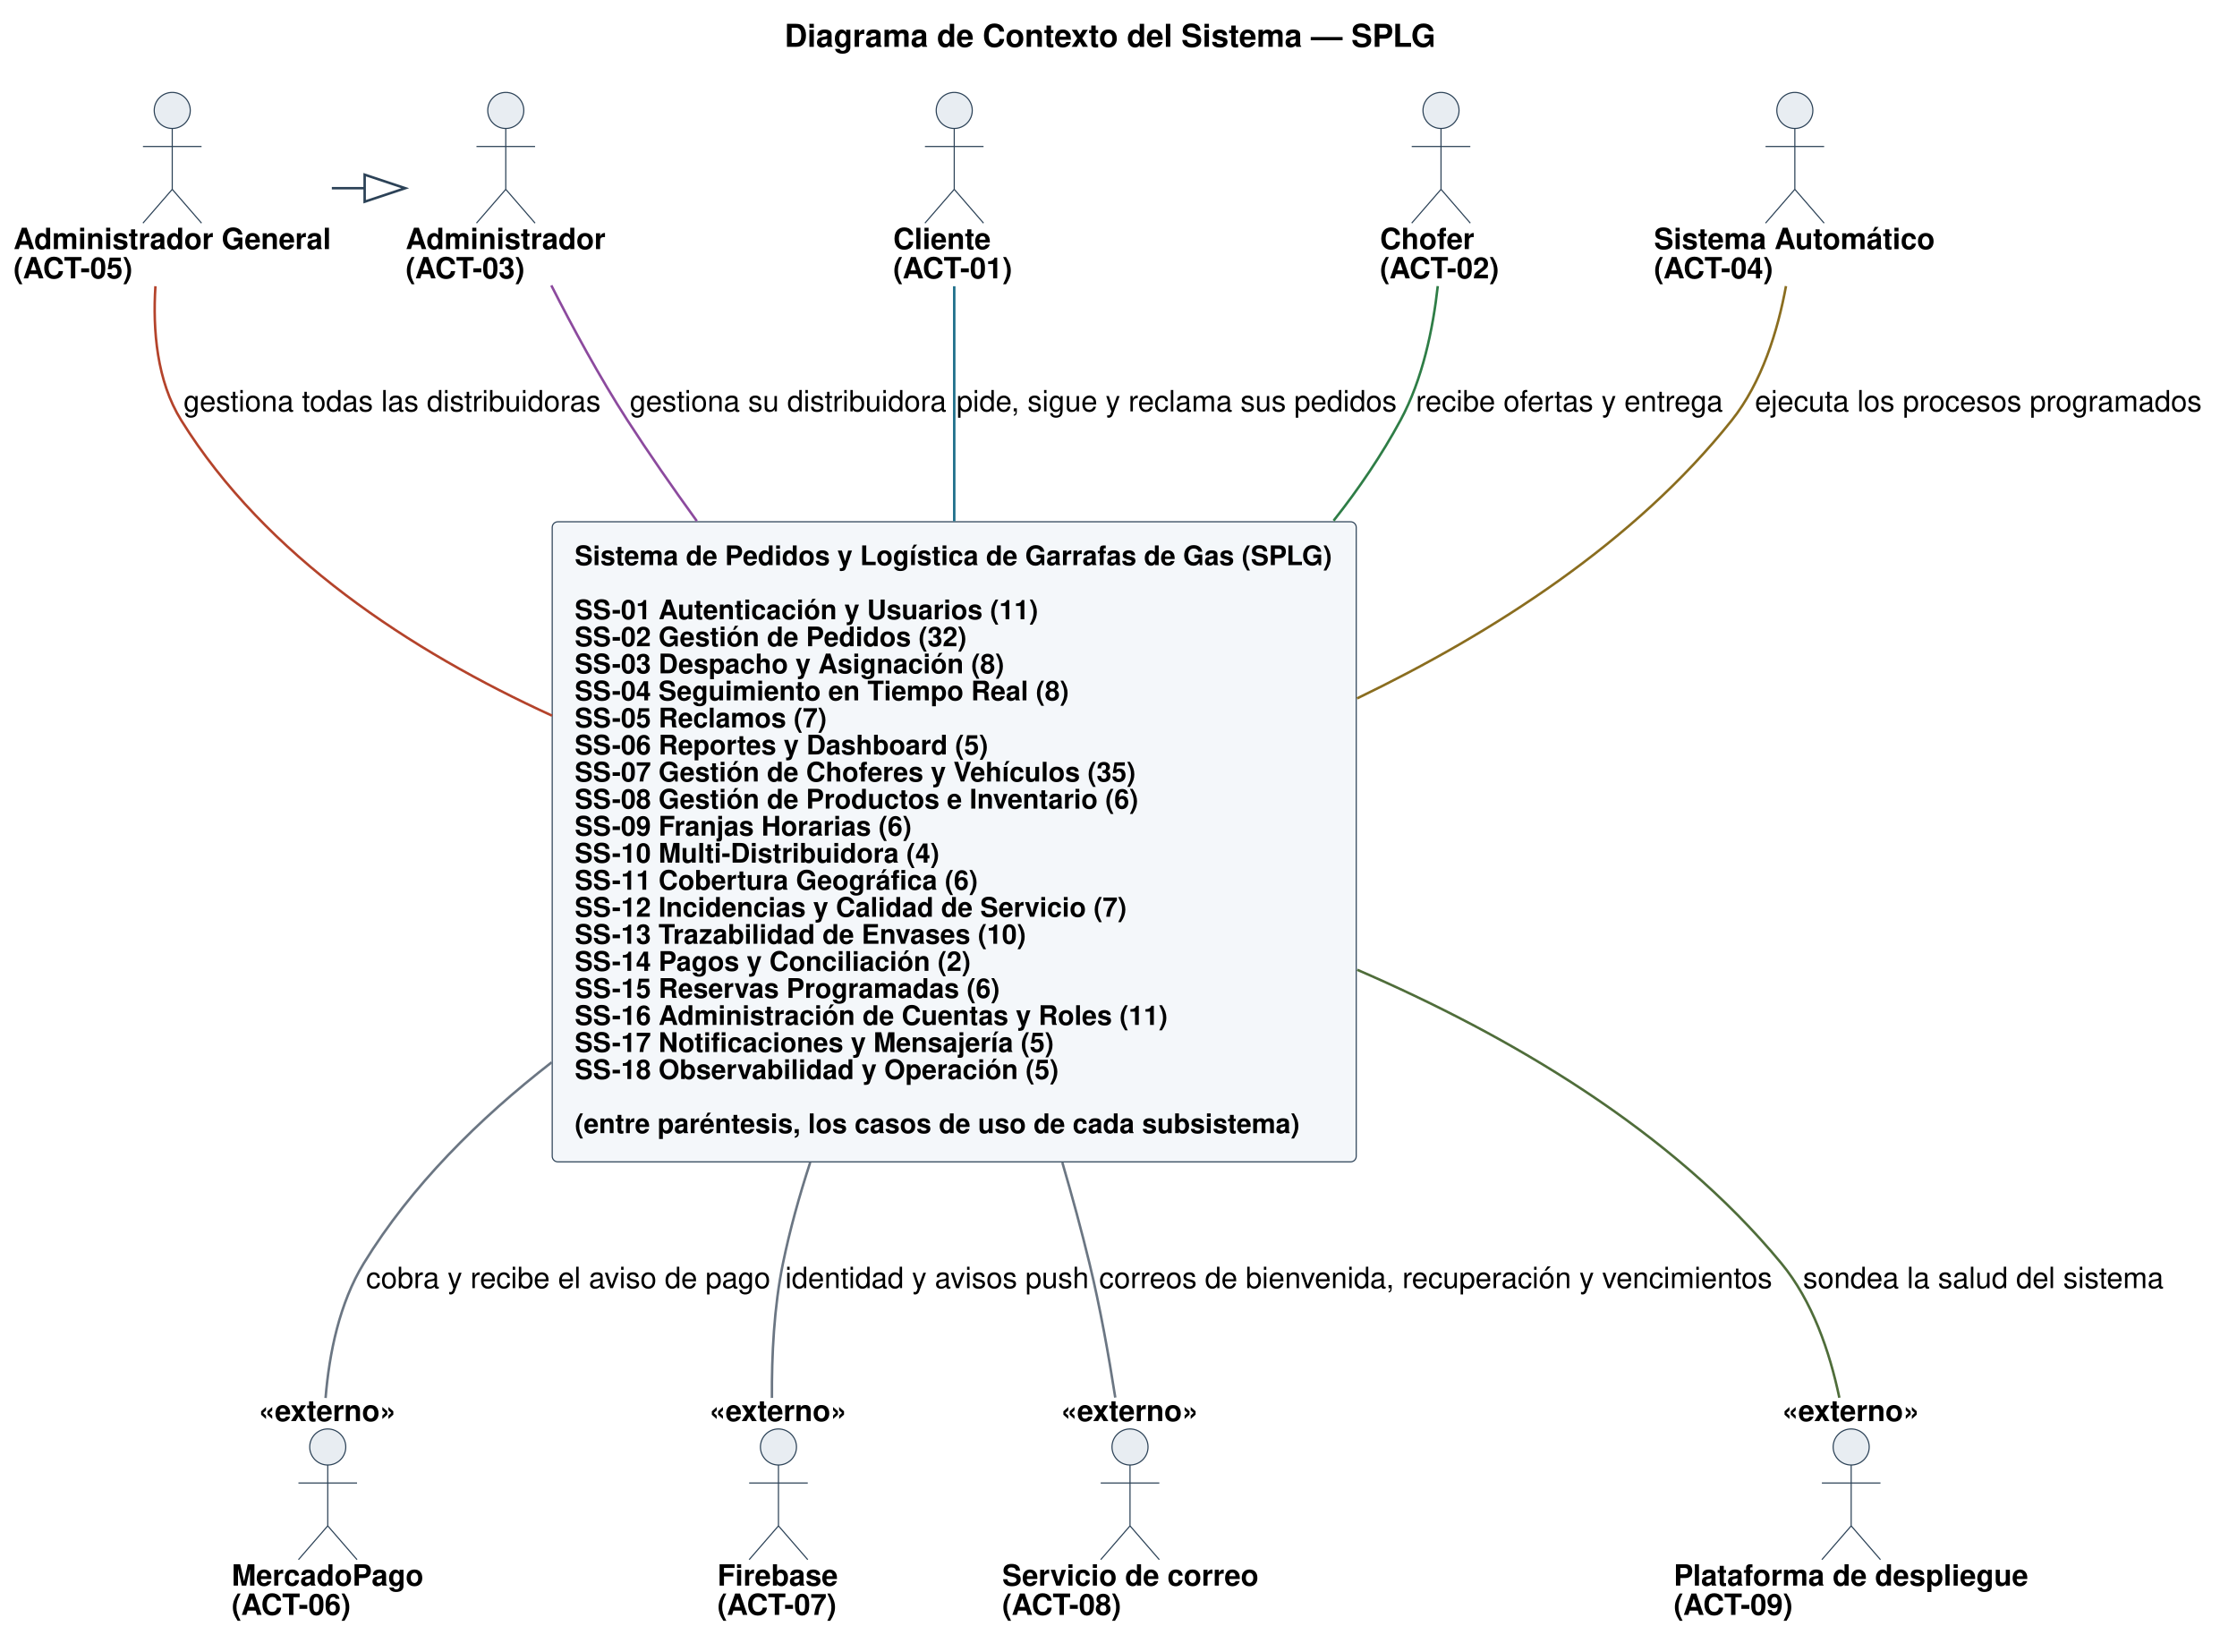
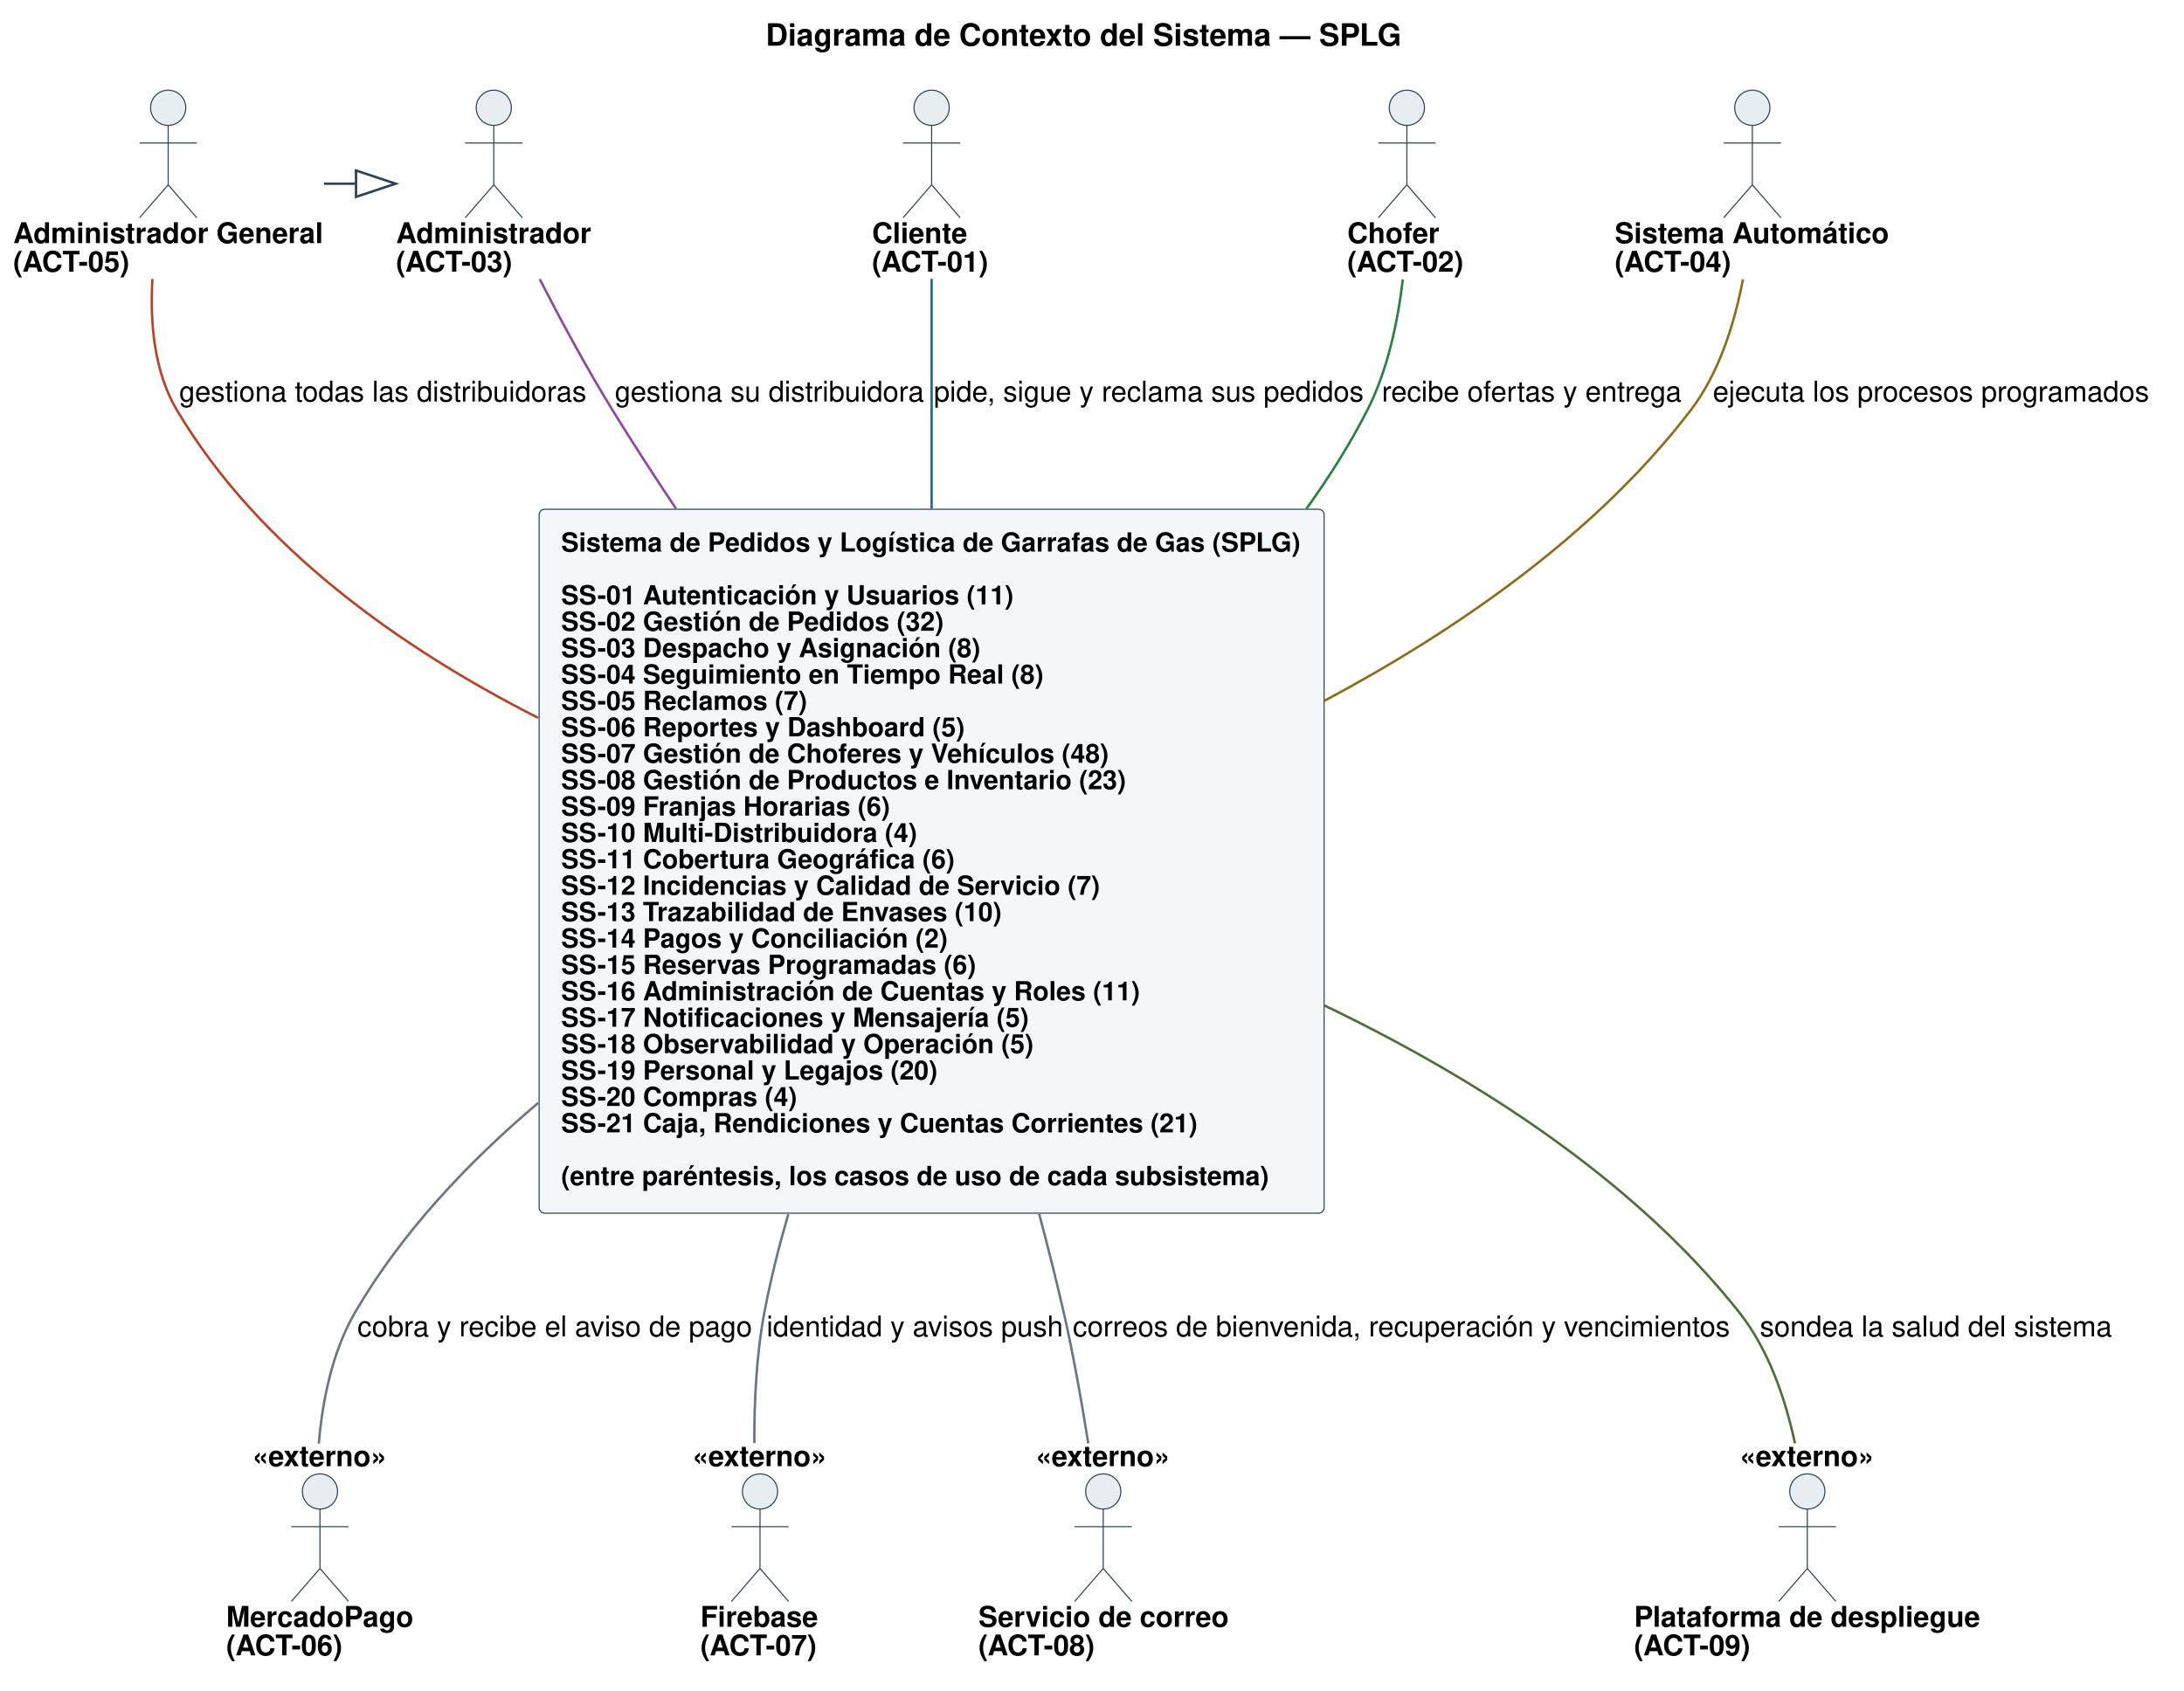
- <svg xmlns="http://www.w3.org/2000/svg" version="1.1" data-diagram-type="DESCRIPTION" style="width:1551px;height:1145px;background:#FFFFFF;" width="1551.563px" height="1145.313px" viewBox="0 0 1551 1145" zoomAndPan="magnify" preserveAspectRatio="none" contentStyleType="text/css">
+ <svg xmlns="http://www.w3.org/2000/svg" version="1.1" data-diagram-type="DESCRIPTION" style="width:1551px;height:1201px;background:#FFFFFF;" width="1551.563px" height="1201.563px" viewBox="0 0 1551 1201" zoomAndPan="magnify" preserveAspectRatio="none" contentStyleType="text/css">
  <defs />
  <g font-family="sans-serif" lengthAdjust="spacing">
    <g class="title" data-source-line="1">
-       <text x="543.941" y="32.469" fill="#000" font-size="21.875" textLength="453.415" font-weight="700" font-family="Helvetica">Diagrama de Contexto del Sistema — SPLG</text>
+       <text x="543.777" y="32.469" fill="#000" font-size="21.875" textLength="453.415" font-weight="700" font-family="Helvetica">Diagrama de Contexto del Sistema — SPLG</text>
    </g>
    <g class="entity" data-qualified-name="A01" id="ent0001" data-source-line="33">
      <ellipse cx="661.613" cy="76.563" rx="12.5" ry="12.5" fill="#E8EDF2" style="stroke:#2C4257;stroke-width:0.781;" />
      <path d="M661.613,89.063 L661.613,131.25 M641.3,101.563 L681.925,101.563 M661.613,131.25 L641.3,154.688 M661.613,131.25 L681.925,154.688" style="stroke:#2C4257;stroke-width:0.781;" fill="none" />
      <text x="619.297" y="172.672" fill="#000" font-size="20.313" textLength="67.722" font-weight="700" font-family="Helvetica">Cliente</text>
      <text x="619.297" y="192.985" fill="#000" font-size="20.313" textLength="84.632" font-weight="700" font-family="Helvetica">(ACT-01)</text>
    </g>
    <g class="entity" data-qualified-name="A02" id="ent0002" data-source-line="34">
      <ellipse cx="999.113" cy="76.563" rx="12.5" ry="12.5" fill="#E8EDF2" style="stroke:#2C4257;stroke-width:0.781;" />
      <path d="M999.113,89.063 L999.113,131.25 M978.8,101.563 L1019.425,101.563 M999.113,131.25 L978.8,154.688 M999.113,131.25 L1019.425,154.688" style="stroke:#2C4257;stroke-width:0.781;" fill="none" />
      <text x="956.797" y="172.672" fill="#000" font-size="20.313" textLength="65.45" font-weight="700" font-family="Helvetica">Chofer</text>
      <text x="956.797" y="192.985" fill="#000" font-size="20.313" textLength="84.632" font-weight="700" font-family="Helvetica">(ACT-02)</text>
    </g>
    <g class="entity" data-qualified-name="A03" id="ent0003" data-source-line="35">
      <ellipse cx="350.673" cy="76.563" rx="12.5" ry="12.5" fill="#E8EDF2" style="stroke:#2C4257;stroke-width:0.781;" />
      <path d="M350.673,89.063 L350.673,131.25 M330.361,101.563 L370.986,101.563 M350.673,131.25 L330.361,154.688 M350.673,131.25 L370.986,154.688" style="stroke:#2C4257;stroke-width:0.781;" fill="none" />
      <text x="281.266" y="172.672" fill="#000" font-size="20.313" textLength="138.815" font-weight="700" font-family="Helvetica">Administrador</text>
      <text x="281.266" y="192.985" fill="#000" font-size="20.313" textLength="84.632" font-weight="700" font-family="Helvetica">(ACT-03)</text>
    </g>
    <g class="entity" data-qualified-name="A05" id="ent0004" data-source-line="36">
      <ellipse cx="119.427" cy="76.563" rx="12.5" ry="12.5" fill="#E8EDF2" style="stroke:#2C4257;stroke-width:0.781;" />
      <path d="M119.427,89.063 L119.427,131.25 M99.115,101.563 L139.74,101.563 M119.427,131.25 L99.115,154.688 M119.427,131.25 L139.74,154.688" style="stroke:#2C4257;stroke-width:0.781;" fill="none" />
      <text x="9.375" y="172.672" fill="#000" font-size="20.313" textLength="220.105" font-weight="700" font-family="Helvetica">Administrador General</text>
      <text x="9.375" y="192.985" fill="#000" font-size="20.313" textLength="84.632" font-weight="700" font-family="Helvetica">(ACT-05)</text>
    </g>
    <g class="entity" data-qualified-name="A04" id="ent0005" data-source-line="37">
      <ellipse cx="1244.432" cy="76.563" rx="12.5" ry="12.5" fill="#E8EDF2" style="stroke:#2C4257;stroke-width:0.781;" />
      <path d="M1244.432,89.063 L1244.432,131.25 M1224.119,101.563 L1264.744,101.563 M1244.432,131.25 L1224.119,154.688 M1244.432,131.25 L1264.744,154.688" style="stroke:#2C4257;stroke-width:0.781;" fill="none" />
      <text x="1146.797" y="172.672" fill="#000" font-size="20.313" textLength="195.27" font-weight="700" font-family="Helvetica">Sistema Automático</text>
      <text x="1146.797" y="192.985" fill="#000" font-size="20.313" textLength="84.632" font-weight="700" font-family="Helvetica">(ACT-04)</text>
    </g>
    <g class="entity" data-qualified-name="A06" id="ent0006" data-source-line="38">
-       <ellipse cx="227.236" cy="1003.125" rx="12.5" ry="12.5" fill="#E8EDF2" style="stroke:#2C4257;stroke-width:0.781;" />
-       <path d="M227.236,1015.625 L227.236,1057.813 M206.924,1028.125 L247.549,1028.125 M227.236,1057.813 L206.924,1081.25 M227.236,1057.813 L247.549,1081.25" style="stroke:#2C4257;stroke-width:0.781;" fill="none" />
-       <text x="160.641" y="1099.235" fill="#000" font-size="20.313" textLength="133.192" font-weight="700" font-family="Helvetica">MercadoPago</text>
-       <text x="160.641" y="1119.547" fill="#000" font-size="20.313" textLength="84.632" font-weight="700" font-family="Helvetica">(ACT-06)</text>
-       <text x="179.252" y="985.172" fill="#000" font-size="20.313" textLength="95.969" font-weight="700" font-family="Helvetica">«externo»</text>
+       <ellipse cx="227.236" cy="1059.375" rx="12.5" ry="12.5" fill="#E8EDF2" style="stroke:#2C4257;stroke-width:0.781;" />
+       <path d="M227.236,1071.875 L227.236,1114.063 M206.924,1084.375 L247.549,1084.375 M227.236,1114.063 L206.924,1137.5 M227.236,1114.063 L247.549,1137.5" style="stroke:#2C4257;stroke-width:0.781;" fill="none" />
+       <text x="160.641" y="1155.485" fill="#000" font-size="20.313" textLength="133.192" font-weight="700" font-family="Helvetica">MercadoPago</text>
+       <text x="160.641" y="1175.797" fill="#000" font-size="20.313" textLength="84.632" font-weight="700" font-family="Helvetica">(ACT-06)</text>
+       <text x="179.252" y="1041.422" fill="#000" font-size="20.313" textLength="95.969" font-weight="700" font-family="Helvetica">«externo»</text>
    </g>
    <g class="entity" data-qualified-name="A07" id="ent0007" data-source-line="39">
-       <ellipse cx="539.734" cy="1003.125" rx="12.5" ry="12.5" fill="#E8EDF2" style="stroke:#2C4257;stroke-width:0.781;" />
-       <path d="M539.734,1015.625 L539.734,1057.813 M519.422,1028.125 L560.047,1028.125 M539.734,1057.813 L519.422,1081.25 M539.734,1057.813 L560.047,1081.25" style="stroke:#2C4257;stroke-width:0.781;" fill="none" />
-       <text x="497.418" y="1099.235" fill="#000" font-size="20.313" textLength="83.551" font-weight="700" font-family="Helvetica">Firebase</text>
-       <text x="497.418" y="1119.547" fill="#000" font-size="20.313" textLength="84.632" font-weight="700" font-family="Helvetica">(ACT-07)</text>
-       <text x="491.75" y="985.172" fill="#000" font-size="20.313" textLength="95.969" font-weight="700" font-family="Helvetica">«externo»</text>
+       <ellipse cx="539.734" cy="1059.375" rx="12.5" ry="12.5" fill="#E8EDF2" style="stroke:#2C4257;stroke-width:0.781;" />
+       <path d="M539.734,1071.875 L539.734,1114.063 M519.422,1084.375 L560.047,1084.375 M539.734,1114.063 L519.422,1137.5 M539.734,1114.063 L560.047,1137.5" style="stroke:#2C4257;stroke-width:0.781;" fill="none" />
+       <text x="497.418" y="1155.485" fill="#000" font-size="20.313" textLength="83.551" font-weight="700" font-family="Helvetica">Firebase</text>
+       <text x="497.418" y="1175.797" fill="#000" font-size="20.313" textLength="84.632" font-weight="700" font-family="Helvetica">(ACT-07)</text>
+       <text x="491.75" y="1041.422" fill="#000" font-size="20.313" textLength="95.969" font-weight="700" font-family="Helvetica">«externo»</text>
    </g>
    <g class="entity" data-qualified-name="A08" id="ent0008" data-source-line="40">
-       <ellipse cx="783.484" cy="1003.125" rx="12.5" ry="12.5" fill="#E8EDF2" style="stroke:#2C4257;stroke-width:0.781;" />
-       <path d="M783.484,1015.625 L783.484,1057.813 M763.171,1028.125 L803.796,1028.125 M783.484,1057.813 L763.171,1081.25 M783.484,1057.813 L803.796,1081.25" style="stroke:#2C4257;stroke-width:0.781;" fill="none" />
-       <text x="694.859" y="1099.235" fill="#000" font-size="20.313" textLength="177.248" font-weight="700" font-family="Helvetica">Servicio de correo</text>
-       <text x="694.859" y="1119.547" fill="#000" font-size="20.313" textLength="84.632" font-weight="700" font-family="Helvetica">(ACT-08)</text>
-       <text x="735.499" y="985.172" fill="#000" font-size="20.313" textLength="95.969" font-weight="700" font-family="Helvetica">«externo»</text>
+       <ellipse cx="783.484" cy="1059.375" rx="12.5" ry="12.5" fill="#E8EDF2" style="stroke:#2C4257;stroke-width:0.781;" />
+       <path d="M783.484,1071.875 L783.484,1114.063 M763.171,1084.375 L803.796,1084.375 M783.484,1114.063 L763.171,1137.5 M783.484,1114.063 L803.796,1137.5" style="stroke:#2C4257;stroke-width:0.781;" fill="none" />
+       <text x="694.859" y="1155.485" fill="#000" font-size="20.313" textLength="177.248" font-weight="700" font-family="Helvetica">Servicio de correo</text>
+       <text x="694.859" y="1175.797" fill="#000" font-size="20.313" textLength="84.632" font-weight="700" font-family="Helvetica">(ACT-08)</text>
+       <text x="735.499" y="1041.422" fill="#000" font-size="20.313" textLength="95.969" font-weight="700" font-family="Helvetica">«externo»</text>
    </g>
    <g class="entity" data-qualified-name="A09" id="ent0009" data-source-line="41">
-       <ellipse cx="1283.494" cy="1003.125" rx="12.5" ry="12.5" fill="#E8EDF2" style="stroke:#2C4257;stroke-width:0.781;" />
-       <path d="M1283.494,1015.625 L1283.494,1057.813 M1263.181,1028.125 L1303.806,1028.125 M1283.494,1057.813 L1263.181,1081.25 M1283.494,1057.813 L1303.806,1081.25" style="stroke:#2C4257;stroke-width:0.781;" fill="none" />
-       <text x="1160.453" y="1099.235" fill="#000" font-size="20.313" textLength="246.081" font-weight="700" font-family="Helvetica">Plataforma de despliegue</text>
-       <text x="1160.453" y="1119.547" fill="#000" font-size="20.313" textLength="84.632" font-weight="700" font-family="Helvetica">(ACT-09)</text>
-       <text x="1235.509" y="985.172" fill="#000" font-size="20.313" textLength="95.969" font-weight="700" font-family="Helvetica">«externo»</text>
+       <ellipse cx="1283.494" cy="1059.375" rx="12.5" ry="12.5" fill="#E8EDF2" style="stroke:#2C4257;stroke-width:0.781;" />
+       <path d="M1283.494,1071.875 L1283.494,1114.063 M1263.181,1084.375 L1303.806,1084.375 M1283.494,1114.063 L1263.181,1137.5 M1283.494,1114.063 L1303.806,1137.5" style="stroke:#2C4257;stroke-width:0.781;" fill="none" />
+       <text x="1160.453" y="1155.485" fill="#000" font-size="20.313" textLength="246.081" font-weight="700" font-family="Helvetica">Plataforma de despliegue</text>
+       <text x="1160.453" y="1175.797" fill="#000" font-size="20.313" textLength="84.632" font-weight="700" font-family="Helvetica">(ACT-09)</text>
+       <text x="1235.509" y="1041.422" fill="#000" font-size="20.313" textLength="95.969" font-weight="700" font-family="Helvetica">«externo»</text>
    </g>
    <g class="entity" data-qualified-name="LIMITE" id="ent0010" data-source-line="43">
-       <rect x="382.875" y="361.719" width="557.468" height="443.75" fill="#F4F7FA" style="stroke:#2C4257;stroke-width:0.781;" rx="3.906" ry="3.906" />
+       <rect x="382.875" y="361.719" width="557.468" height="500" fill="#F4F7FA" style="stroke:#2C4257;stroke-width:0.781;" rx="3.906" ry="3.906" />
      <text x="398.5" y="391.782" fill="#000" font-size="18.75" textLength="526.218" font-weight="700" font-family="Helvetica">Sistema de Pedidos y Logística de Garrafas de Gas (SPLG)</text>
      <text x="398.5" y="410.532" fill="#000" font-size="18.75" font-weight="700" font-family="Helvetica"> </text>
      <text x="398.5" y="429.282" fill="#000" font-size="18.75" textLength="331.348" font-weight="700" font-family="Helvetica">SS-01  Autenticación y Usuarios  (11)</text>
      <text x="398.5" y="448.032" fill="#000" font-size="18.75" textLength="281.323" font-weight="700" font-family="Helvetica">SS-02  Gestión de Pedidos  (32)</text>
      <text x="398.5" y="466.782" fill="#000" font-size="18.75" textLength="307.379" font-weight="700" font-family="Helvetica">SS-03  Despacho y Asignación  (8)</text>
      <text x="398.5" y="485.532" fill="#000" font-size="18.75" textLength="352.158" font-weight="700" font-family="Helvetica">SS-04  Seguimiento en Tiempo Real  (8)</text>
      <text x="398.5" y="504.282" fill="#000" font-size="18.75" textLength="184.451" font-weight="700" font-family="Helvetica">SS-05  Reclamos  (7)</text>
      <text x="398.5" y="523.032" fill="#000" font-size="18.75" textLength="295.917" font-weight="700" font-family="Helvetica">SS-06  Reportes y Dashboard  (5)</text>
-       <text x="398.5" y="541.782" fill="#000" font-size="18.75" textLength="399.078" font-weight="700" font-family="Helvetica">SS-07  Gestión de Choferes y Vehículos  (35)</text>
-       <text x="398.5" y="560.532" fill="#000" font-size="18.75" textLength="401.129" font-weight="700" font-family="Helvetica">SS-08  Gestión de Productos e Inventario  (6)</text>
+       <text x="398.5" y="541.782" fill="#000" font-size="18.75" textLength="399.078" font-weight="700" font-family="Helvetica">SS-07  Gestión de Choferes y Vehículos  (48)</text>
+       <text x="398.5" y="560.532" fill="#000" font-size="18.75" textLength="411.557" font-weight="700" font-family="Helvetica">SS-08  Gestión de Productos e Inventario  (23)</text>
      <text x="398.5" y="579.282" fill="#000" font-size="18.75" textLength="243.851" font-weight="700" font-family="Helvetica">SS-09  Franjas Horarias  (6)</text>
      <text x="398.5" y="598.032" fill="#000" font-size="18.75" textLength="262.518" font-weight="700" font-family="Helvetica">SS-10  Multi-Distribuidora  (4)</text>
      <text x="398.5" y="616.782" fill="#000" font-size="18.75" textLength="288.62" font-weight="700" font-family="Helvetica">SS-11  Cobertura Geográfica  (6)</text>
      <text x="398.5" y="635.532" fill="#000" font-size="18.75" textLength="391.818" font-weight="700" font-family="Helvetica">SS-12  Incidencias y Calidad de Servicio  (7)</text>
      <text x="398.5" y="654.282" fill="#000" font-size="18.75" textLength="324.088" font-weight="700" font-family="Helvetica">SS-13  Trazabilidad de Envases  (10)</text>
      <text x="398.5" y="673.032" fill="#000" font-size="18.75" textLength="284.454" font-weight="700" font-family="Helvetica">SS-14  Pagos y Conciliación  (2)</text>
      <text x="398.5" y="691.782" fill="#000" font-size="18.75" textLength="304.321" font-weight="700" font-family="Helvetica">SS-15  Reservas Programadas  (6)</text>
      <text x="398.5" y="710.532" fill="#000" font-size="18.75" textLength="420.95" font-weight="700" font-family="Helvetica">SS-16  Administración de Cuentas y Roles  (11)</text>
      <text x="398.5" y="729.282" fill="#000" font-size="18.75" textLength="341.794" font-weight="700" font-family="Helvetica">SS-17  Notificaciones y Mensajería  (5)</text>
      <text x="398.5" y="748.032" fill="#000" font-size="18.75" textLength="344.907" font-weight="700" font-family="Helvetica">SS-18  Observabilidad y Operación  (5)</text>
-       <text x="398.5" y="766.782" fill="#000" font-size="18.75" font-weight="700" font-family="Helvetica"> </text>
-       <text x="398.5" y="785.532" fill="#000" font-size="18.75" textLength="502.277" font-weight="700" font-family="Helvetica">(entre paréntesis, los casos de uso de cada subsistema)</text>
+       <text x="398.5" y="766.782" fill="#000" font-size="18.75" textLength="277.194" font-weight="700" font-family="Helvetica">SS-19  Personal y Legajos  (20)</text>
+       <text x="398.5" y="785.532" fill="#000" font-size="18.75" textLength="177.136" font-weight="700" font-family="Helvetica">SS-20  Compras  (4)</text>
+       <text x="398.5" y="804.282" fill="#000" font-size="18.75" textLength="461.609" font-weight="700" font-family="Helvetica">SS-21  Caja, Rendiciones y Cuentas Corrientes  (21)</text>
+       <text x="398.5" y="823.032" fill="#000" font-size="18.75" font-weight="700" font-family="Helvetica"> </text>
+       <text x="398.5" y="841.782" fill="#000" font-size="18.75" textLength="502.277" font-weight="700" font-family="Helvetica">(entre paréntesis, los casos de uso de cada subsistema)</text>
    </g>
    <g class="link" data-entity-1="ent0001" data-entity-2="ent0010" id="lnk11" data-source-line="45" data-link-type="association">
-       <path d="M661.609,198.438 C661.609,242.078 661.609,301.906 661.609,361.344" style="stroke:#1F6F8B;stroke-width:1.719;" fill="none" id="A01-LIMITE" />
+       <path d="M661.609,198.016 C661.609,241.297 661.609,300.922 661.609,361.375" style="stroke:#1F6F8B;stroke-width:1.719;" fill="none" id="A01-LIMITE" />
      <text x="663.172" y="285.172" fill="#000" font-size="20.313" textLength="305.987" font-family="Helvetica">pide, sigue y reclama sus pedidos</text>
    </g>
    <g class="link" data-entity-1="ent0002" data-entity-2="ent0010" id="lnk12" data-source-line="46" data-link-type="association">
-       <path d="M996.859,198.344 C993.531,228.234 986.297,263.109 970.984,291.406 C957.938,315.547 942.125,338.828 924.641,360.969" style="stroke:#2E7D46;stroke-width:1.719;" fill="none" id="A02-LIMITE" />
-       <text x="981.656" y="285.172" fill="#000" font-size="20.313" textLength="213.4" font-family="Helvetica">recibe ofertas y entrega</text>
+       <path d="M996.219,198.422 C992.734,228.156 985.563,262.891 970.984,291.406 C958.703,315.438 944,338.859 927.75,361.391" style="stroke:#2E7D46;stroke-width:1.719;" fill="none" id="A02-LIMITE" />
+       <text x="981.297" y="285.172" fill="#000" font-size="20.313" textLength="213.4" font-family="Helvetica">recibe ofertas y entrega</text>
    </g>
    <g class="link" data-entity-1="ent0003" data-entity-2="ent0010" id="lnk13" data-source-line="47" data-link-type="association">
-       <path d="M382.25,197.859 C397.141,227.172 415.828,261.703 435.047,291.406 C450,314.5 466.328,338.031 483.125,361.203" style="stroke:#8C4A9E;stroke-width:1.719;" fill="none" id="A03-LIMITE" />
+       <path d="M383.266,198.25 C398.203,227.328 416.656,261.562 435.047,291.406 C449.219,314.375 464.438,337.906 480.063,361.25" style="stroke:#8C4A9E;stroke-width:1.719;" fill="none" id="A03-LIMITE" />
      <text x="436.609" y="285.172" fill="#000" font-size="20.313" textLength="220.184" font-family="Helvetica">gestiona su distribuidora</text>
    </g>
    <g class="link" data-entity-1="ent0004" data-entity-2="ent0010" id="lnk14" data-source-line="48" data-link-type="association">
-       <path d="M107.766,198.422 C105.828,228.859 108.703,264.141 125.672,291.406 C184.25,385.547 284.609,451.297 382.766,496.141" style="stroke:#B4432B;stroke-width:1.719;" fill="none" id="A05-LIMITE" />
+       <path d="M108.25,198.125 C106.438,228.484 109.25,263.797 125.672,291.406 C183.656,388.859 283.922,459.938 382.156,509.891" style="stroke:#B4432B;stroke-width:1.719;" fill="none" id="A05-LIMITE" />
      <text x="127.234" y="285.172" fill="#000" font-size="20.313" textLength="290.187" font-family="Helvetica">gestiona todas las distribuidoras</text>
    </g>
    <g class="link" data-entity-1="ent0005" data-entity-2="ent0010" id="lnk15" data-source-line="49" data-link-type="association">
-       <path d="M1238.297,198.344 C1232.609,229.281 1221.672,265.031 1200.672,291.406 C1133.656,375.641 1035.313,438.703 940.922,484.172" style="stroke:#8A6D1F;stroke-width:1.719;" fill="none" id="A04-LIMITE" />
-       <text x="1216.734" y="285.172" fill="#000" font-size="20.313" textLength="310.5" font-family="Helvetica">ejecuta los procesos programados</text>
+       <path d="M1237.766,198.375 C1231.953,229.141 1221.063,264.734 1200.672,291.406 C1133.688,379.094 1035.078,447.359 940.453,497.813" style="stroke:#8A6D1F;stroke-width:1.719;" fill="none" id="A04-LIMITE" />
+       <text x="1216.406" y="285.172" fill="#000" font-size="20.313" textLength="310.5" font-family="Helvetica">ejecuta los procesos programados</text>
    </g>
    <g class="link" data-entity-1="ent0010" data-entity-2="ent0006" id="lnk16" data-source-line="51" data-link-type="association">
-       <path d="M382.531,736.422 C332.094,775.563 285.156,822.094 252.234,875.781 C235.297,903.422 228.25,938.266 225.734,969.156" style="stroke:#6B7683;stroke-width:1.719;" fill="none" id="LIMITE-A06" />
-       <text x="253.797" y="892.985" fill="#000" font-size="20.313" textLength="281.161" font-family="Helvetica">cobra y recibe el aviso de pago</text>
+       <path d="M382.313,783.297 C331.906,825.938 285.016,875.813 252.234,932.031 C235.984,959.922 229.016,994.625 226.391,1025.344" style="stroke:#6B7683;stroke-width:1.719;" fill="none" id="LIMITE-A06" />
+       <text x="253.797" y="949.235" fill="#000" font-size="20.313" textLength="281.161" font-family="Helvetica">cobra y recibe el aviso de pago</text>
    </g>
    <g class="link" data-entity-1="ent0010" data-entity-2="ent0007" id="lnk17" data-source-line="52" data-link-type="association">
-       <path d="M561.75,805.859 C554.156,829.109 547.625,852.688 542.859,875.781 C536.656,905.906 535,939.688 535.203,969.125" style="stroke:#6B7683;stroke-width:1.719;" fill="none" id="LIMITE-A07" />
-       <text x="544.422" y="892.985" fill="#000" font-size="20.313" textLength="211.159" font-family="Helvetica">identidad y avisos push</text>
+       <path d="M559.813,862.438 C553.047,885.688 547.219,909.109 542.859,932.031 C537.156,962.109 535.578,995.734 535.703,1025.047" style="stroke:#6B7683;stroke-width:1.719;" fill="none" id="LIMITE-A07" />
+       <text x="544.422" y="949.235" fill="#000" font-size="20.313" textLength="211.159" font-family="Helvetica">identidad y avisos push</text>
    </g>
    <g class="link" data-entity-1="ent0010" data-entity-2="ent0008" id="lnk18" data-source-line="53" data-link-type="association">
-       <path d="M736.563,805.937 C743.406,829.391 749.828,852.984 755.359,875.781 C762.688,905.937 768.703,939.562 773.266,968.875" style="stroke:#6B7683;stroke-width:1.719;" fill="none" id="LIMITE-A08" />
-       <text x="762.094" y="892.985" fill="#000" font-size="20.313" textLength="468.576" font-family="Helvetica">correos de bienvenida, recuperación y vencimientos</text>
+       <path d="M737.984,862.219 C744.234,885.719 750.141,909.266 755.359,932.031 C762.297,962.281 768.234,995.922 772.844,1025.219" style="stroke:#6B7683;stroke-width:1.719;" fill="none" id="LIMITE-A08" />
+       <text x="761.859" y="949.235" fill="#000" font-size="20.313" textLength="468.576" font-family="Helvetica">correos de bienvenida, recuperación y vencimientos</text>
    </g>
    <g class="link" data-entity-1="ent0010" data-entity-2="ent0009" id="lnk19" data-source-line="54" data-link-type="association">
-       <path d="M941,672.297 C1046.391,717.797 1159.031,783.672 1235.047,875.781 C1256.688,901.984 1268.656,937.344 1275.297,968.984" style="stroke:#4F6D3A;stroke-width:1.719;" fill="none" id="LIMITE-A09" />
-       <text x="1250.094" y="892.985" fill="#000" font-size="20.313" textLength="250.673" font-family="Helvetica">sondea la salud del sistema</text>
+       <path d="M940.516,714.156 C1046.156,764.891 1159.109,836.344 1235.047,932.031 C1256.078,958.531 1267.984,993.734 1274.719,1025.203" style="stroke:#4F6D3A;stroke-width:1.719;" fill="none" id="LIMITE-A09" />
+       <text x="1249.813" y="949.235" fill="#000" font-size="20.313" textLength="250.673" font-family="Helvetica">sondea la salud del sistema</text>
    </g>
    <g class="link" data-entity-1="ent0004" data-entity-2="ent0003" id="lnk20" data-source-line="56" data-link-type="extension">
      <path d="M230.078,130.469 C247.047,130.469 235.875,130.469 252.828,130.469" style="stroke:#2C4257;stroke-width:1.719;" fill="none" id="A05-to-A03" />
      <polygon points="280.953,130.469,252.828,121.094,252.828,139.844,280.953,130.469" fill="none" style="stroke:#2C4257;stroke-width:1.719;stroke-linejoin:miter;stroke-miterlimit:10;" />
    </g>
  </g>
</svg>
